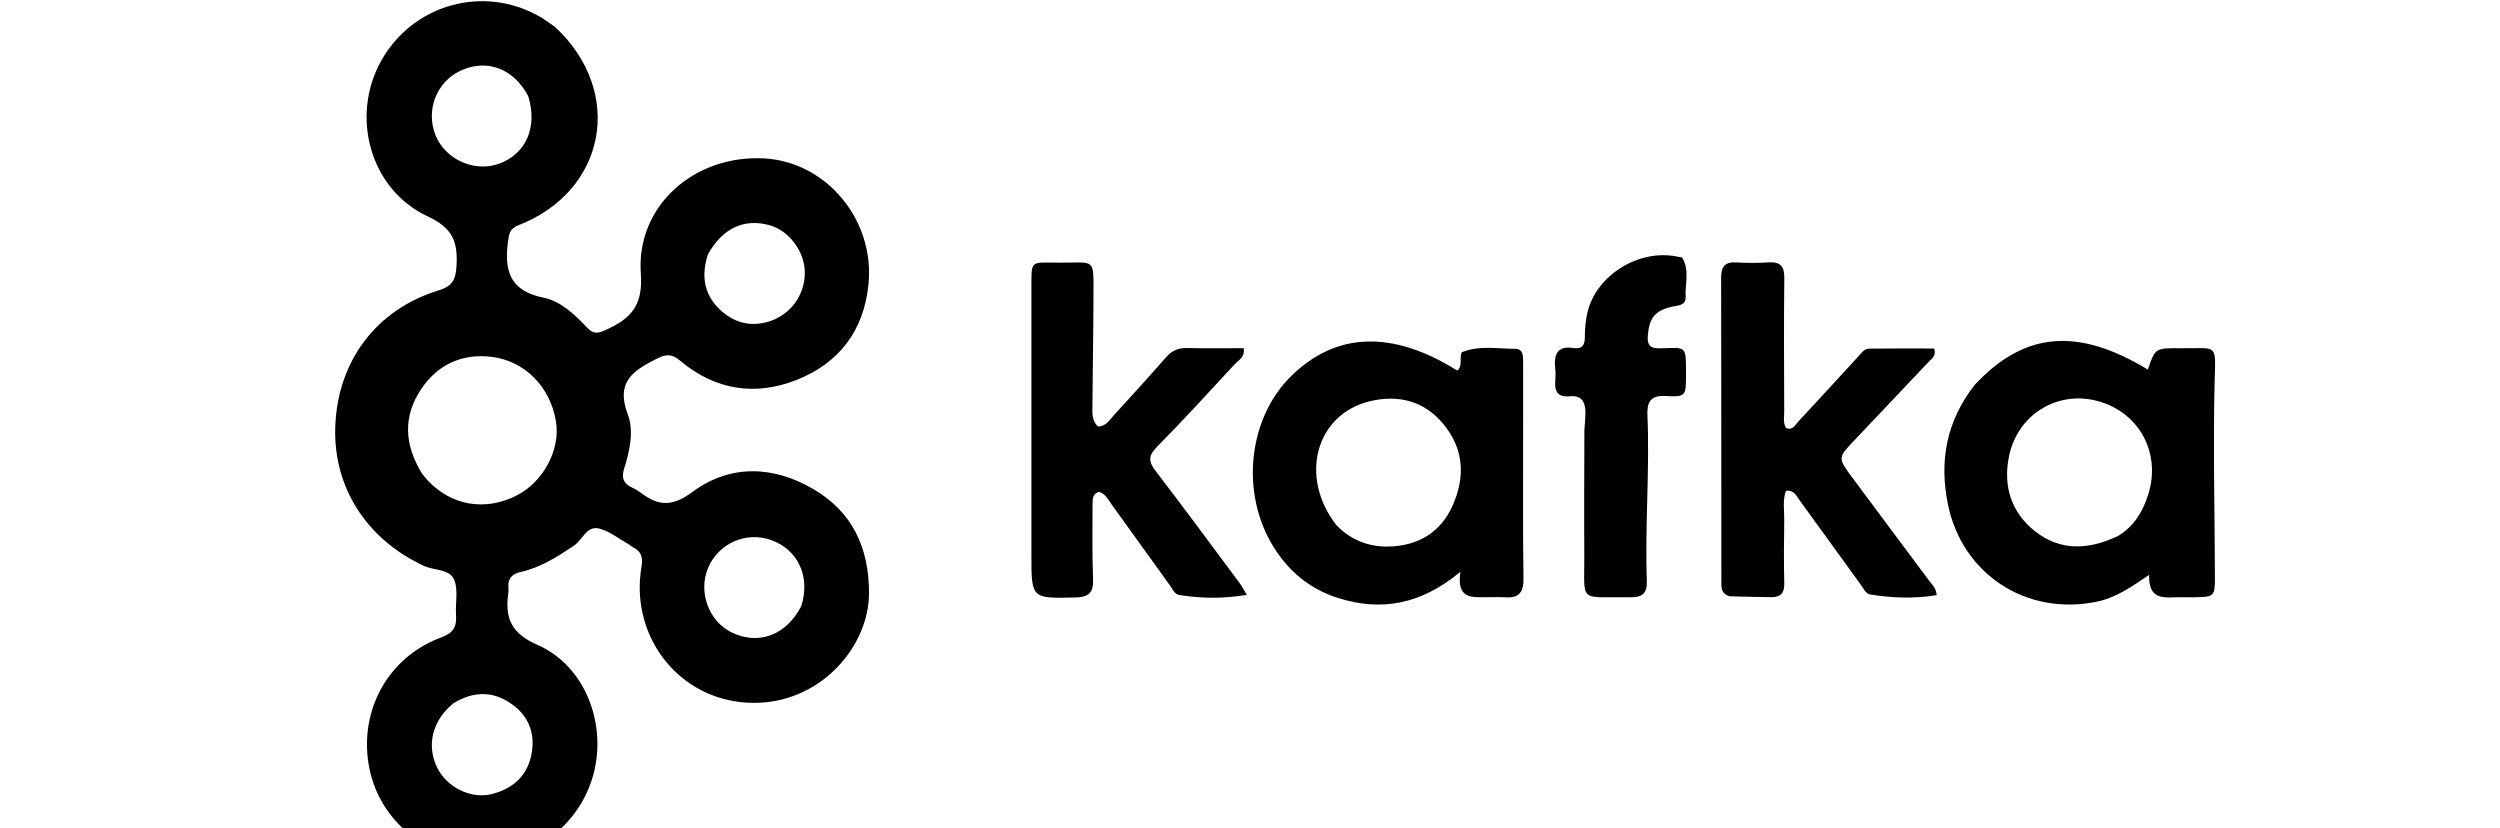
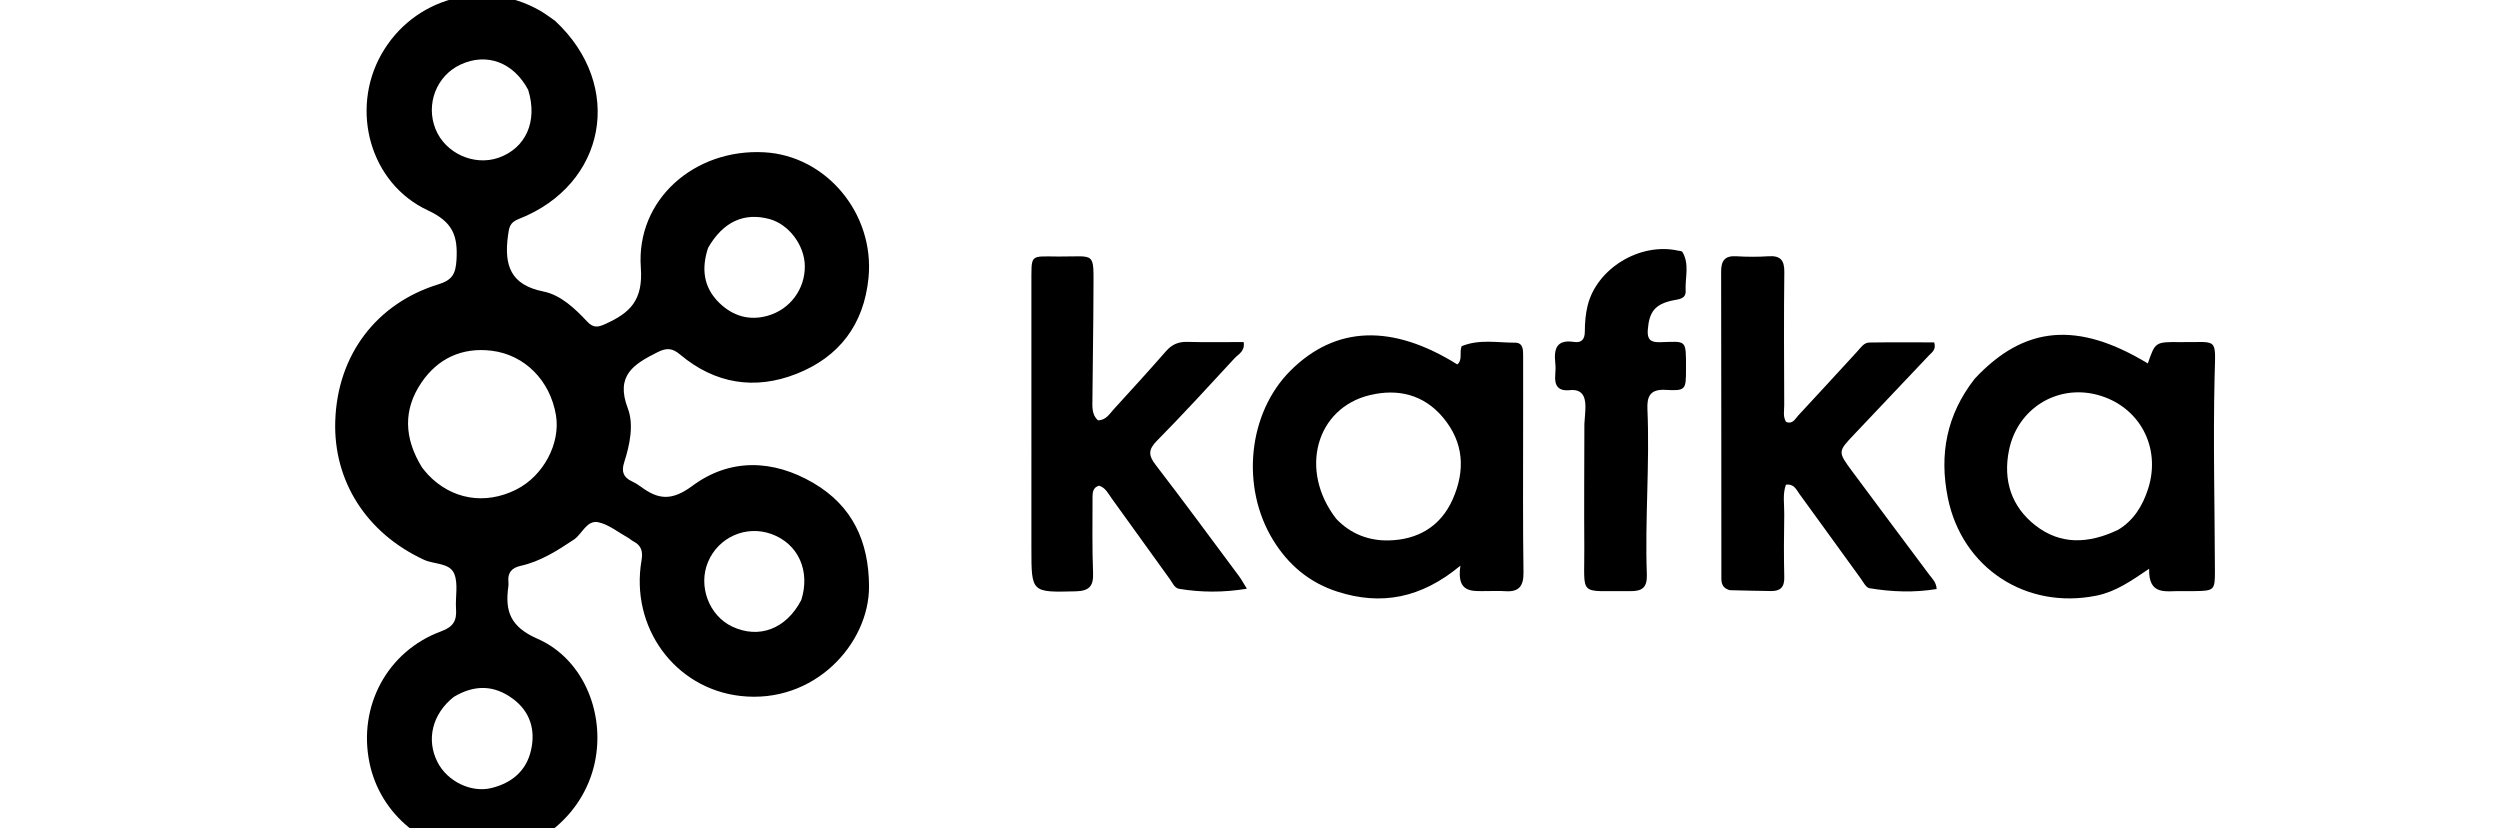
- <svg xmlns="http://www.w3.org/2000/svg" version="1.1" id="Layer_1" x="0px" y="0px" width="100%" viewBox="0 45 816 270" enable-background="new 0 50 816 255" xml:space="preserve">
+ <svg xmlns="http://www.w3.org/2000/svg" version="1.1" id="Layer_1" x="0px" y="0px" width="100%" viewBox="0 47 816 270" enable-background="new 0 50 816 255" xml:space="preserve">
  <path fill="#000000" opacity="1" stroke="none" d=" M181.152,53.781   C203.951,74.938 197.92,107.297 169.306,118.484   C166.38,119.628 166.161,121.2 165.795,123.977   C164.538,133.509 166.526,139.973 177.373,142.147   C183,143.275 187.618,147.659 191.631,151.932   C193.682,154.116 195.141,153.855 197.62,152.734   C205.643,149.107 209.944,145.047 209.168,134.361   C207.559,112.21 226.628,95.488 249.397,96.703   C269.715,97.787 285.526,116.776 283.483,137.685   C281.997,152.898 273.924,163.532 259.939,169.033   C246.363,174.373 233.381,172.274 222.059,162.782   C219.459,160.603 217.651,160.435 214.62,161.959   C206.908,165.835 200.798,169.494 204.91,180.262   C206.94,185.579 205.584,192.158 203.718,197.962   C202.798,200.825 203.419,202.796 206.2,204.078   C207.252,204.563 208.268,205.177 209.197,205.872   C214.887,210.129 219.32,210.528 225.976,205.594   C238.241,196.504 252.304,196.933 265.48,204.643   C278.212,212.094 283.611,223.684 283.651,238.451   C283.701,257.125 265.755,276.913 241.661,274.161   C220.198,271.71 205.644,251.661 209.396,229.899   C209.892,227.025 209.367,225.023 206.721,223.69   C206.131,223.394 205.648,222.892 205.068,222.57   C201.866,220.792 198.826,218.27 195.391,217.484   C191.493,216.592 190.083,221.284 187.281,223.147   C181.837,226.765 176.398,230.26 169.932,231.693   C166.991,232.345 165.646,233.964 165.947,236.962   C165.996,237.456 165.991,237.968 165.921,238.459   C164.775,246.556 166.622,251.628 175.435,255.489   C190.972,262.295 198.135,281.146 193.695,297.75   C189.238,314.418 173.582,326.246 156.71,325.694   C138.961,325.113 124.094,312.885 120.606,295.998   C116.79,277.528 126.408,259.52 144.029,253.053   C148.018,251.589 149.119,249.524 148.848,245.725   C148.576,241.913 149.612,237.694 148.296,234.354   C146.832,230.636 141.751,231.269 138.377,229.705   C119.435,220.925 108.825,203.863 109.423,184.517   C110.098,162.719 122.981,145.987 143.093,139.805   C147.633,138.409 148.735,136.363 149.001,131.822   C149.458,123.998 147.875,119.487 139.642,115.652   C120.699,106.827 114.282,82.84 124.462,64.766   C134.87,46.288 157.974,39.921 176.305,50.506   C177.887,51.42 179.353,52.533 181.152,53.781  M137.789,199.641   C138.428,200.406 139.026,201.211 139.711,201.932   C147.42,210.042 158.288,211.885 168.442,206.823   C177.336,202.389 183.024,191.747 181.457,182.473   C179.554,171.208 171.288,162.775 160.402,161.467   C150.793,160.313 142.902,164.01 137.568,171.858   C131.607,180.63 131.77,189.941 137.789,199.641  M148.069,274.496   C141.109,280.052 139.047,288.385 142.806,295.766   C146.022,302.079 153.811,305.826 160.366,304.222   C167.067,302.583 171.802,298.607 173.334,291.849   C174.841,285.201 173.024,279.19 167.336,275.032   C161.44,270.722 155.118,270.265 148.069,274.496  M261.54,242.853   C264.564,233.331 260.541,224.45 251.774,221.298   C243.545,218.34 234.543,222.297 231.117,230.377   C227.776,238.261 231.404,247.964 239.027,251.533   C247.684,255.585 256.551,252.4 261.54,242.853  M172.391,76.319   C167.608,67.334 158.876,64.079 150.301,68.084   C142.459,71.747 138.882,81.008 142.165,89.149   C145.339,97.017 154.729,101.282 162.729,98.488   C171.561,95.402 175.615,86.653 172.391,76.319  M231.117,127.909   C228.888,134.618 229.58,140.832 234.815,145.897   C239.162,150.103 244.477,151.752 250.449,150.098   C257.88,148.041 262.803,141.354 262.692,133.776   C262.593,126.981 257.446,120.187 251.105,118.483   C242.916,116.283 236.03,119.315 231.117,127.909  z" />
  <path fill="#000000" opacity="1" stroke="none" d=" M644.545,170.618   C660.776,153.23 678.166,151.773 701.054,165.633   C703.456,158.652 703.457,158.573 711.542,158.667   C724.201,158.815 723.155,156.678 722.841,170.103   C722.348,191.238 722.891,212.361 722.949,233.49   C722.966,239.593 722.684,239.857 716.428,239.936   C714.93,239.956 713.431,239.968 711.933,239.934   C707.111,239.827 701.224,241.594 701.48,232.642   C695.514,236.682 690.54,240.14 684.366,241.401   C661.413,246.088 640.432,232.47 635.783,209.523   C632.927,195.431 635.318,182.409 644.545,170.618  M691.352,219.928   C696.496,216.827 699.393,212.018 701.154,206.509   C705.53,192.817 698.13,179.37 684.404,175.827   C671.352,172.458 658.519,180.386 655.746,193.897   C653.744,203.654 656.433,212.309 664.339,218.484   C672.486,224.847 681.581,224.578 691.352,219.928  z" />
  <path fill="#000000" opacity="1" stroke="none" d=" M477.072,159.997   C482.91,157.612 488.736,158.875 494.485,158.85   C497.283,158.838 497.142,161.377 497.15,163.359   C497.182,171.35 497.141,179.341 497.145,187.332   C497.152,202.814 497.037,218.299 497.268,233.778   C497.336,238.304 495.811,240.282 491.286,239.964   C489.298,239.825 487.292,239.935 485.295,239.928   C480.608,239.91 475.309,240.76 476.676,231.625   C463.897,242.273 450.804,244.735 436.475,240.097   C427.364,237.148 420.54,231.405 415.553,223.292   C404.867,205.905 407.346,181.716 421.298,167.894   C435.985,153.344 454.381,152.667 475.658,165.949   C477.495,164.425 476.25,162.187 477.072,159.997  M436.151,216.344   C440.771,221.239 446.748,223.52 453.173,223.396   C462.655,223.212 470.197,218.933 474.169,209.946   C478.316,200.562 477.831,191.441 471.037,183.311   C464.723,175.756 456.292,173.773 447.144,175.959   C429.584,180.157 423.865,200.483 436.151,216.344  z" />
  <path fill="#000000" opacity="1" stroke="none" d=" M564.594,239.637   C561.551,238.763 561.856,236.558 561.854,234.614   C561.824,201.633 561.853,168.652 561.779,135.672   C561.771,132.117 562.949,130.422 566.706,130.643   C570.192,130.849 573.711,130.874 577.194,130.644   C581.088,130.387 582.451,131.851 582.402,135.812   C582.223,150.301 582.323,164.794 582.371,179.285   C582.377,181.07 581.908,182.946 582.949,184.676   C585.128,185.615 585.921,183.714 586.952,182.607   C593.422,175.663 599.825,168.659 606.25,161.674   C607.371,160.455 608.363,158.825 610.163,158.798   C617.265,158.693 624.37,158.755 631.325,158.755   C632.039,161.181 630.564,161.997 629.581,163.037   C621.46,171.625 613.331,180.204 605.2,188.783   C599.882,194.395 599.819,194.437 604.485,200.743   C612.902,212.12 621.402,223.436 629.861,234.782   C630.739,235.96 631.96,236.95 632.133,239.258   C624.798,240.465 617.467,240.21 610.185,238.99   C609.058,238.801 608.14,236.924 607.268,235.724   C600.611,226.568 594.011,217.369 587.333,208.227   C586.323,206.844 585.612,204.854 582.927,205.208   C581.78,208.334 582.436,211.667 582.379,214.905   C582.259,221.732 582.224,228.566 582.388,235.391   C582.466,238.638 581.124,239.976 578.015,239.916   C573.688,239.832 569.361,239.788 564.594,239.637  z" />
  <path fill="#000000" opacity="1" stroke="none" d=" M336.649,140.042   C336.72,129.732 335.828,130.678 345.543,130.731   C357.71,130.797 356.933,128.819 356.907,141.799   C356.882,153.619 356.654,165.439 356.568,177.26   C356.551,179.7 356.28,182.277 358.37,184.211   C360.994,184.164 362.122,182.114 363.528,180.576   C369.261,174.304 374.99,168.027 380.583,161.631   C382.503,159.434 384.615,158.513 387.532,158.593   C393.663,158.762 399.801,158.644 405.923,158.644   C406.424,161.687 404.209,162.581 402.967,163.926   C394.608,172.976 386.296,182.08 377.64,190.842   C374.757,193.76 374.812,195.628 377.207,198.743   C386.447,210.758 395.421,222.978 404.472,235.138   C405.244,236.176 405.851,237.337 406.977,239.157   C399.189,240.451 392.026,240.362 384.871,239.196   C383.353,238.948 382.702,237.228 381.831,236.02   C375.5,227.234 369.17,218.447 362.841,209.66   C361.691,208.063 360.84,206.164 358.706,205.525   C356.597,206.166 356.604,207.925 356.604,209.568   C356.603,217.725 356.45,225.89 356.78,234.035   C356.956,238.403 355.417,239.904 351.108,240.009   C336.648,240.363 336.65,240.481 336.65,226.031   C336.649,197.533 336.649,169.035 336.649,140.042  z" />
  <path fill="#000000" opacity="1" stroke="none" d=" M517.142,185.406   C517.273,183.127 517.506,181.299 517.483,179.474   C517.441,176.202 516.215,173.939 512.405,174.346   C508.608,174.751 507.308,172.867 507.635,169.326   C507.757,168.005 507.771,166.65 507.631,165.333   C507.151,160.802 508.135,157.753 513.688,158.6   C516.138,158.974 517.287,157.883 517.29,155.202   C517.292,152.397 517.528,149.518 518.189,146.799   C521.161,134.587 535.316,126.044 547.728,128.813   C548.212,128.921 548.944,128.916 549.128,129.223   C551.529,133.236 549.98,137.631 550.197,141.855   C550.342,144.667 547.884,144.651 545.971,145.06   C540.215,146.289 538.293,148.74 537.839,154.628   C537.598,157.763 538.717,158.769 541.749,158.695   C550.544,158.481 550.32,157.503 550.311,167.375   C550.305,174.258 550.275,174.621 543.569,174.252   C538.486,173.972 537.545,176.573 537.719,180.55   C538.506,198.532 536.872,216.505 537.529,234.475   C537.69,238.874 535.93,239.994 532.071,239.95   C514.885,239.756 517.235,242.116 517.116,225.794   C517.019,212.483 517.116,199.171 517.142,185.406  z" />
</svg>
